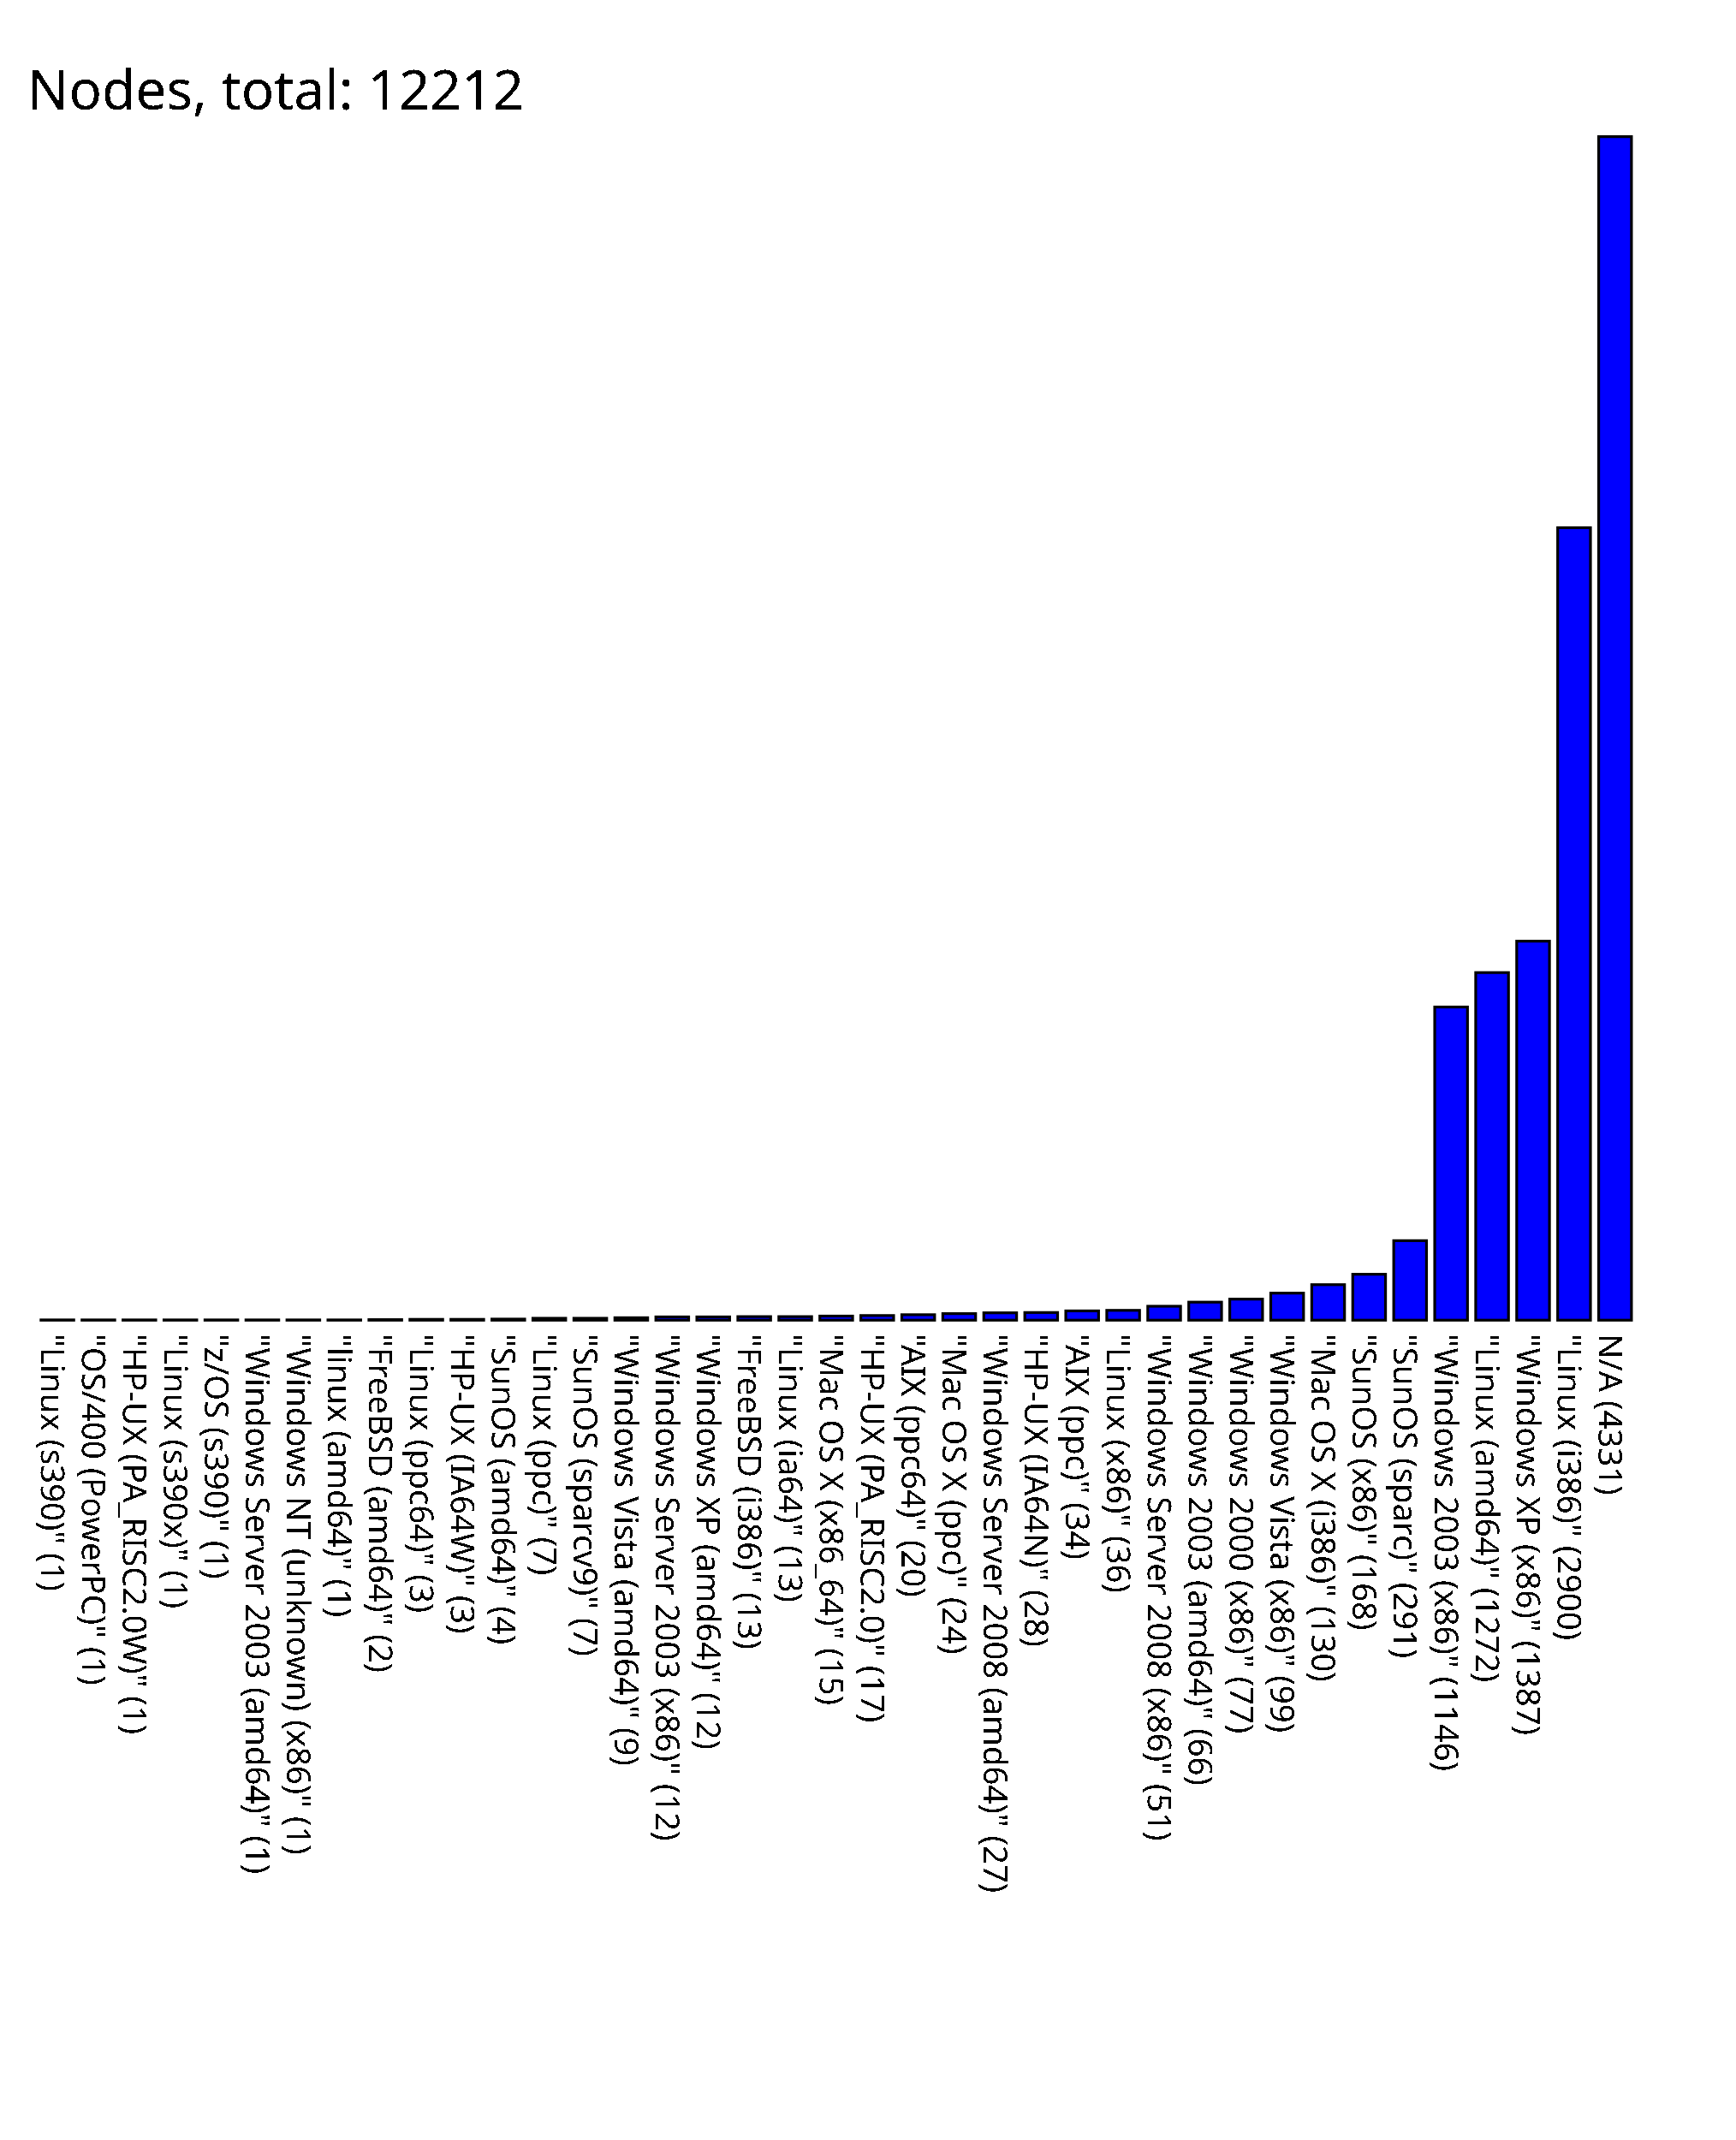
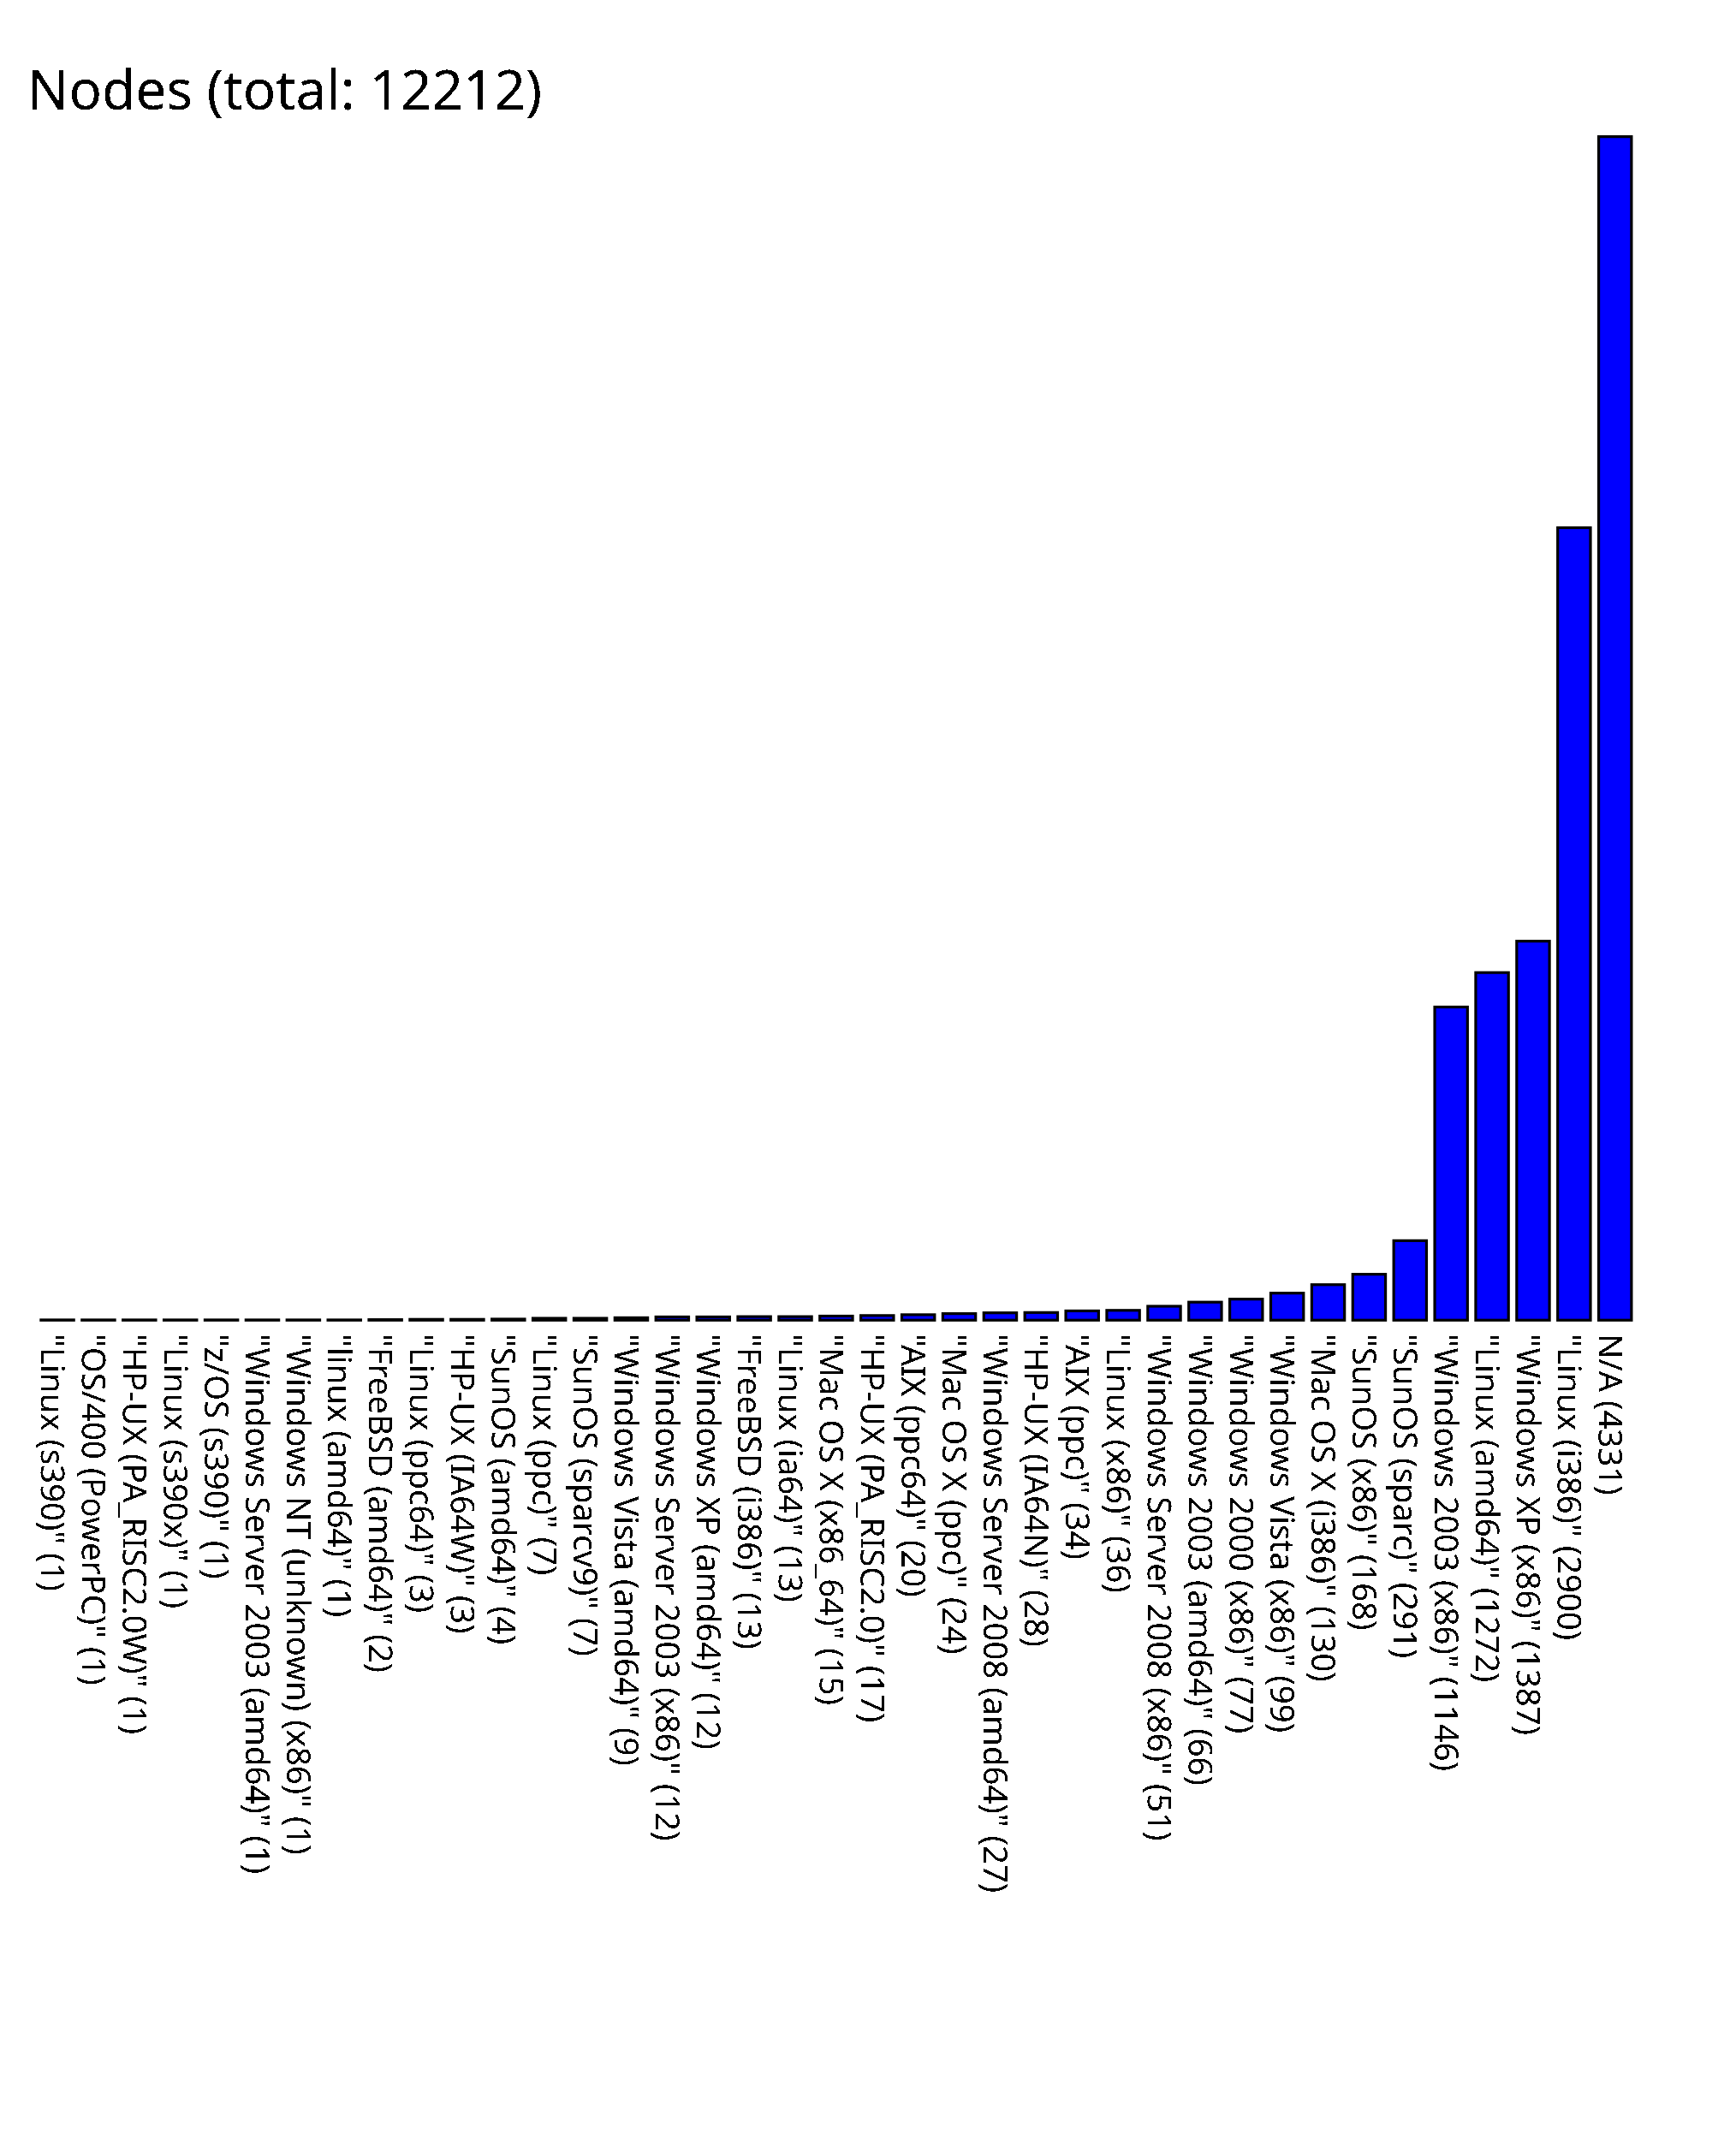
<svg xmlns="http://www.w3.org/2000/svg" version="1.1" preserveAspectRatio="none" viewBox="0 0 635 783.1">
  <rect fill="blue" height="0.1" stroke="black" width="12" x="15" y="483.0" />
  <text x="15" y="488.1" font-family="Tahoma" font-size="12" transform="rotate(90 15,488.1)" text-rendering="optimizeSpeed" fill="#000000;">"Linux (s390)" (1)</text>
  <rect fill="blue" height="0.1" stroke="black" width="12" x="30" y="483.0" />
  <text x="30" y="488.1" font-family="Tahoma" font-size="12" transform="rotate(90 30,488.1)" text-rendering="optimizeSpeed" fill="#000000;">"OS/400 (PowerPC)" (1)</text>
  <rect fill="blue" height="0.1" stroke="black" width="12" x="45" y="483.0" />
  <text x="45" y="488.1" font-family="Tahoma" font-size="12" transform="rotate(90 45,488.1)" text-rendering="optimizeSpeed" fill="#000000;">"HP-UX (PA_RISC2.0W)" (1)</text>
  <rect fill="blue" height="0.1" stroke="black" width="12" x="60" y="483.0" />
  <text x="60" y="488.1" font-family="Tahoma" font-size="12" transform="rotate(90 60,488.1)" text-rendering="optimizeSpeed" fill="#000000;">"Linux (s390x)" (1)</text>
  <rect fill="blue" height="0.1" stroke="black" width="12" x="75" y="483.0" />
  <text x="75" y="488.1" font-family="Tahoma" font-size="12" transform="rotate(90 75,488.1)" text-rendering="optimizeSpeed" fill="#000000;">"z/OS (s390)" (1)</text>
  <rect fill="blue" height="0.1" stroke="black" width="12" x="90" y="483.0" />
  <text x="90" y="488.1" font-family="Tahoma" font-size="12" transform="rotate(90 90,488.1)" text-rendering="optimizeSpeed" fill="#000000;">"Windows Server 2003 (amd64)" (1)</text>
  <rect fill="blue" height="0.1" stroke="black" width="12" x="105" y="483.0" />
  <text x="105" y="488.1" font-family="Tahoma" font-size="12" transform="rotate(90 105,488.1)" text-rendering="optimizeSpeed" fill="#000000;">"Windows NT (unknown) (x86)" (1)</text>
  <rect fill="blue" height="0.1" stroke="black" width="12" x="120" y="483.0" />
  <text x="120" y="488.1" font-family="Tahoma" font-size="12" transform="rotate(90 120,488.1)" text-rendering="optimizeSpeed" fill="#000000;">"linux (amd64)" (1)</text>
  <rect fill="blue" height="0.2" stroke="black" width="12" x="135" y="482.9" />
  <text x="135" y="488.1" font-family="Tahoma" font-size="12" transform="rotate(90 135,488.1)" text-rendering="optimizeSpeed" fill="#000000;">"FreeBSD (amd64)" (2)</text>
  <rect fill="blue" height="0.3" stroke="black" width="12" x="150" y="482.8" />
  <text x="150" y="488.1" font-family="Tahoma" font-size="12" transform="rotate(90 150,488.1)" text-rendering="optimizeSpeed" fill="#000000;">"Linux (ppc64)" (3)</text>
  <rect fill="blue" height="0.3" stroke="black" width="12" x="165" y="482.8" />
  <text x="165" y="488.1" font-family="Tahoma" font-size="12" transform="rotate(90 165,488.1)" text-rendering="optimizeSpeed" fill="#000000;">"HP-UX (IA64W)" (3)</text>
  <rect fill="blue" height="0.4" stroke="black" width="12" x="180" y="482.7" />
  <text x="180" y="488.1" font-family="Tahoma" font-size="12" transform="rotate(90 180,488.1)" text-rendering="optimizeSpeed" fill="#000000;">"SunOS (amd64)" (4)</text>
  <rect fill="blue" height="0.7" stroke="black" width="12" x="195" y="482.4" />
  <text x="195" y="488.1" font-family="Tahoma" font-size="12" transform="rotate(90 195,488.1)" text-rendering="optimizeSpeed" fill="#000000;">"Linux (ppc)" (7)</text>
  <rect fill="blue" height="0.7" stroke="black" width="12" x="210" y="482.4" />
  <text x="210" y="488.1" font-family="Tahoma" font-size="12" transform="rotate(90 210,488.1)" text-rendering="optimizeSpeed" fill="#000000;">"SunOS (sparcv9)" (7)</text>
  <rect fill="blue" height="0.9" stroke="black" width="12" x="225" y="482.2" />
  <text x="225" y="488.1" font-family="Tahoma" font-size="12" transform="rotate(90 225,488.1)" text-rendering="optimizeSpeed" fill="#000000;">"Windows Vista (amd64)" (9)</text>
  <rect fill="blue" height="1.2" stroke="black" width="12" x="240" y="481.9" />
  <text x="240" y="488.1" font-family="Tahoma" font-size="12" transform="rotate(90 240,488.1)" text-rendering="optimizeSpeed" fill="#000000;">"Windows Server 2003 (x86)" (12)</text>
  <rect fill="blue" height="1.2" stroke="black" width="12" x="255" y="481.9" />
  <text x="255" y="488.1" font-family="Tahoma" font-size="12" transform="rotate(90 255,488.1)" text-rendering="optimizeSpeed" fill="#000000;">"Windows XP (amd64)" (12)</text>
  <rect fill="blue" height="1.3" stroke="black" width="12" x="270" y="481.8" />
  <text x="270" y="488.1" font-family="Tahoma" font-size="12" transform="rotate(90 270,488.1)" text-rendering="optimizeSpeed" fill="#000000;">"FreeBSD (i386)" (13)</text>
  <rect fill="blue" height="1.3" stroke="black" width="12" x="285" y="481.8" />
  <text x="285" y="488.1" font-family="Tahoma" font-size="12" transform="rotate(90 285,488.1)" text-rendering="optimizeSpeed" fill="#000000;">"Linux (ia64)" (13)</text>
  <rect fill="blue" height="1.5" stroke="black" width="12" x="300" y="481.6" />
  <text x="300" y="488.1" font-family="Tahoma" font-size="12" transform="rotate(90 300,488.1)" text-rendering="optimizeSpeed" fill="#000000;">"Mac OS X (x86_64)" (15)</text>
  <rect fill="blue" height="1.7" stroke="black" width="12" x="315" y="481.4" />
  <text x="315" y="488.1" font-family="Tahoma" font-size="12" transform="rotate(90 315,488.1)" text-rendering="optimizeSpeed" fill="#000000;">"HP-UX (PA_RISC2.0)" (17)</text>
  <rect fill="blue" height="2" stroke="black" width="12" x="330" y="481.1" />
  <text x="330" y="488.1" font-family="Tahoma" font-size="12" transform="rotate(90 330,488.1)" text-rendering="optimizeSpeed" fill="#000000;">"AIX (ppc64)" (20)</text>
  <rect fill="blue" height="2.4" stroke="black" width="12" x="345" y="480.7" />
  <text x="345" y="488.1" font-family="Tahoma" font-size="12" transform="rotate(90 345,488.1)" text-rendering="optimizeSpeed" fill="#000000;">"Mac OS X (ppc)" (24)</text>
  <rect fill="blue" height="2.7" stroke="black" width="12" x="360" y="480.4" />
  <text x="360" y="488.1" font-family="Tahoma" font-size="12" transform="rotate(90 360,488.1)" text-rendering="optimizeSpeed" fill="#000000;">"Windows Server 2008 (amd64)" (27)</text>
  <rect fill="blue" height="2.8" stroke="black" width="12" x="375" y="480.3" />
  <text x="375" y="488.1" font-family="Tahoma" font-size="12" transform="rotate(90 375,488.1)" text-rendering="optimizeSpeed" fill="#000000;">"HP-UX (IA64N)" (28)</text>
  <rect fill="blue" height="3.4" stroke="black" width="12" x="390" y="479.7" />
  <text x="390" y="488.1" font-family="Tahoma" font-size="12" transform="rotate(90 390,488.1)" text-rendering="optimizeSpeed" fill="#000000;">"AIX (ppc)" (34)</text>
  <rect fill="blue" height="3.6" stroke="black" width="12" x="405" y="479.5" />
  <text x="405" y="488.1" font-family="Tahoma" font-size="12" transform="rotate(90 405,488.1)" text-rendering="optimizeSpeed" fill="#000000;">"Linux (x86)" (36)</text>
  <rect fill="blue" height="5.1" stroke="black" width="12" x="420" y="478.0" />
  <text x="420" y="488.1" font-family="Tahoma" font-size="12" transform="rotate(90 420,488.1)" text-rendering="optimizeSpeed" fill="#000000;">"Windows Server 2008 (x86)" (51)</text>
  <rect fill="blue" height="6.6" stroke="black" width="12" x="435" y="476.5" />
  <text x="435" y="488.1" font-family="Tahoma" font-size="12" transform="rotate(90 435,488.1)" text-rendering="optimizeSpeed" fill="#000000;">"Windows 2003 (amd64)" (66)</text>
  <rect fill="blue" height="7.7" stroke="black" width="12" x="450" y="475.4" />
  <text x="450" y="488.1" font-family="Tahoma" font-size="12" transform="rotate(90 450,488.1)" text-rendering="optimizeSpeed" fill="#000000;">"Windows 2000 (x86)" (77)</text>
  <rect fill="blue" height="9.9" stroke="black" width="12" x="465" y="473.2" />
  <text x="465" y="488.1" font-family="Tahoma" font-size="12" transform="rotate(90 465,488.1)" text-rendering="optimizeSpeed" fill="#000000;">"Windows Vista (x86)" (99)</text>
  <rect fill="blue" height="13" stroke="black" width="12" x="480" y="470.1" />
  <text x="480" y="488.1" font-family="Tahoma" font-size="12" transform="rotate(90 480,488.1)" text-rendering="optimizeSpeed" fill="#000000;">"Mac OS X (i386)" (130)</text>
  <rect fill="blue" height="16.8" stroke="black" width="12" x="495" y="466.3" />
  <text x="495" y="488.1" font-family="Tahoma" font-size="12" transform="rotate(90 495,488.1)" text-rendering="optimizeSpeed" fill="#000000;">"SunOS (x86)" (168)</text>
  <rect fill="blue" height="29.1" stroke="black" width="12" x="510" y="454.0" />
  <text x="510" y="488.1" font-family="Tahoma" font-size="12" transform="rotate(90 510,488.1)" text-rendering="optimizeSpeed" fill="#000000;">"SunOS (sparc)" (291)</text>
  <rect fill="blue" height="114.6" stroke="black" width="12" x="525" y="368.5" />
  <text x="525" y="488.1" font-family="Tahoma" font-size="12" transform="rotate(90 525,488.1)" text-rendering="optimizeSpeed" fill="#000000;">"Windows 2003 (x86)" (1146)</text>
  <rect fill="blue" height="127.2" stroke="black" width="12" x="540" y="355.9" />
  <text x="540" y="488.1" font-family="Tahoma" font-size="12" transform="rotate(90 540,488.1)" text-rendering="optimizeSpeed" fill="#000000;">"Linux (amd64)" (1272)</text>
  <rect fill="blue" height="138.7" stroke="black" width="12" x="555" y="344.4" />
  <text x="555" y="488.1" font-family="Tahoma" font-size="12" transform="rotate(90 555,488.1)" text-rendering="optimizeSpeed" fill="#000000;">"Windows XP (x86)" (1387)</text>
  <rect fill="blue" height="290" stroke="black" width="12" x="570" y="193.1" />
  <text x="570" y="488.1" font-family="Tahoma" font-size="12" transform="rotate(90 570,488.1)" text-rendering="optimizeSpeed" fill="#000000;">"Linux (i386)" (2900)</text>
  <rect fill="blue" height="433.1" stroke="black" width="12" x="585" y="50.0" />
  <text x="585" y="488.1" font-family="Tahoma" font-size="12" transform="rotate(90 585,488.1)" text-rendering="optimizeSpeed" fill="#000000;">N/A (4331)</text>
-   <text x="10" y="40" font-family="Tahoma" font-size="20" text-rendering="optimizeSpeed" fill="#000000;">Nodes, total: 12212</text>
+   <text x="10" y="40" font-family="Tahoma" font-size="20" text-rendering="optimizeSpeed" fill="#000000;">Nodes (total: 12212)</text>
</svg>
